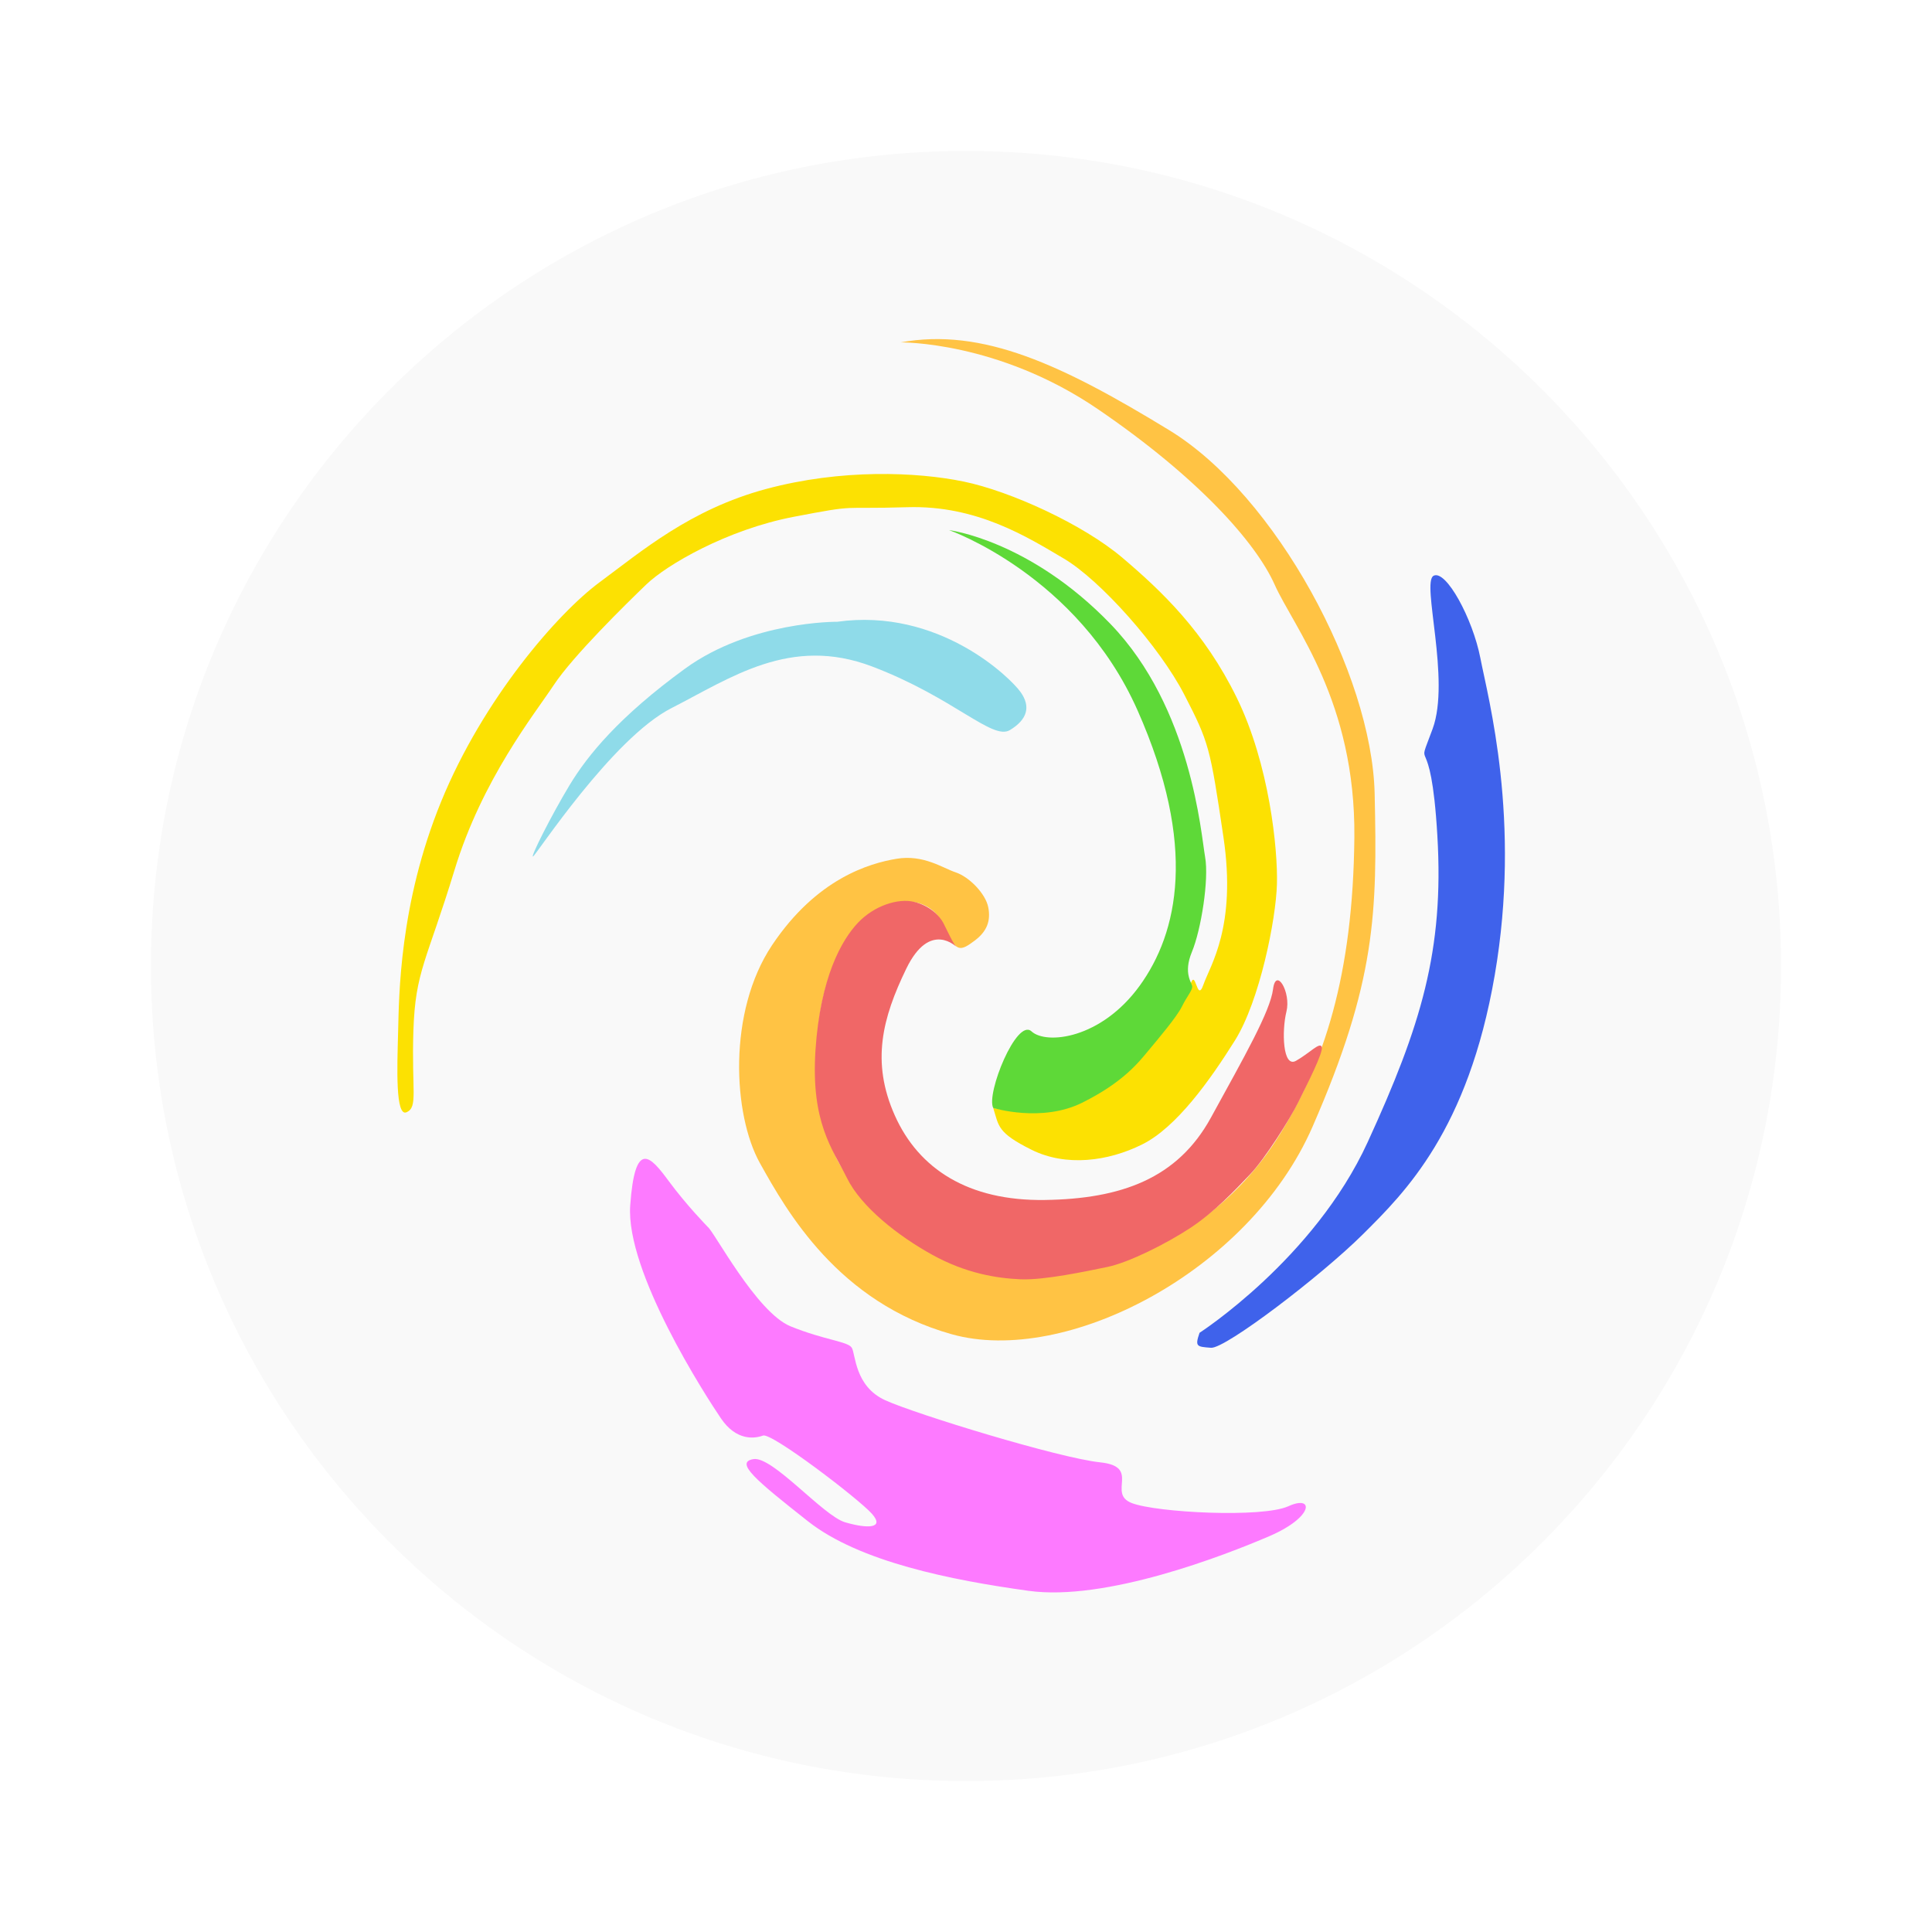
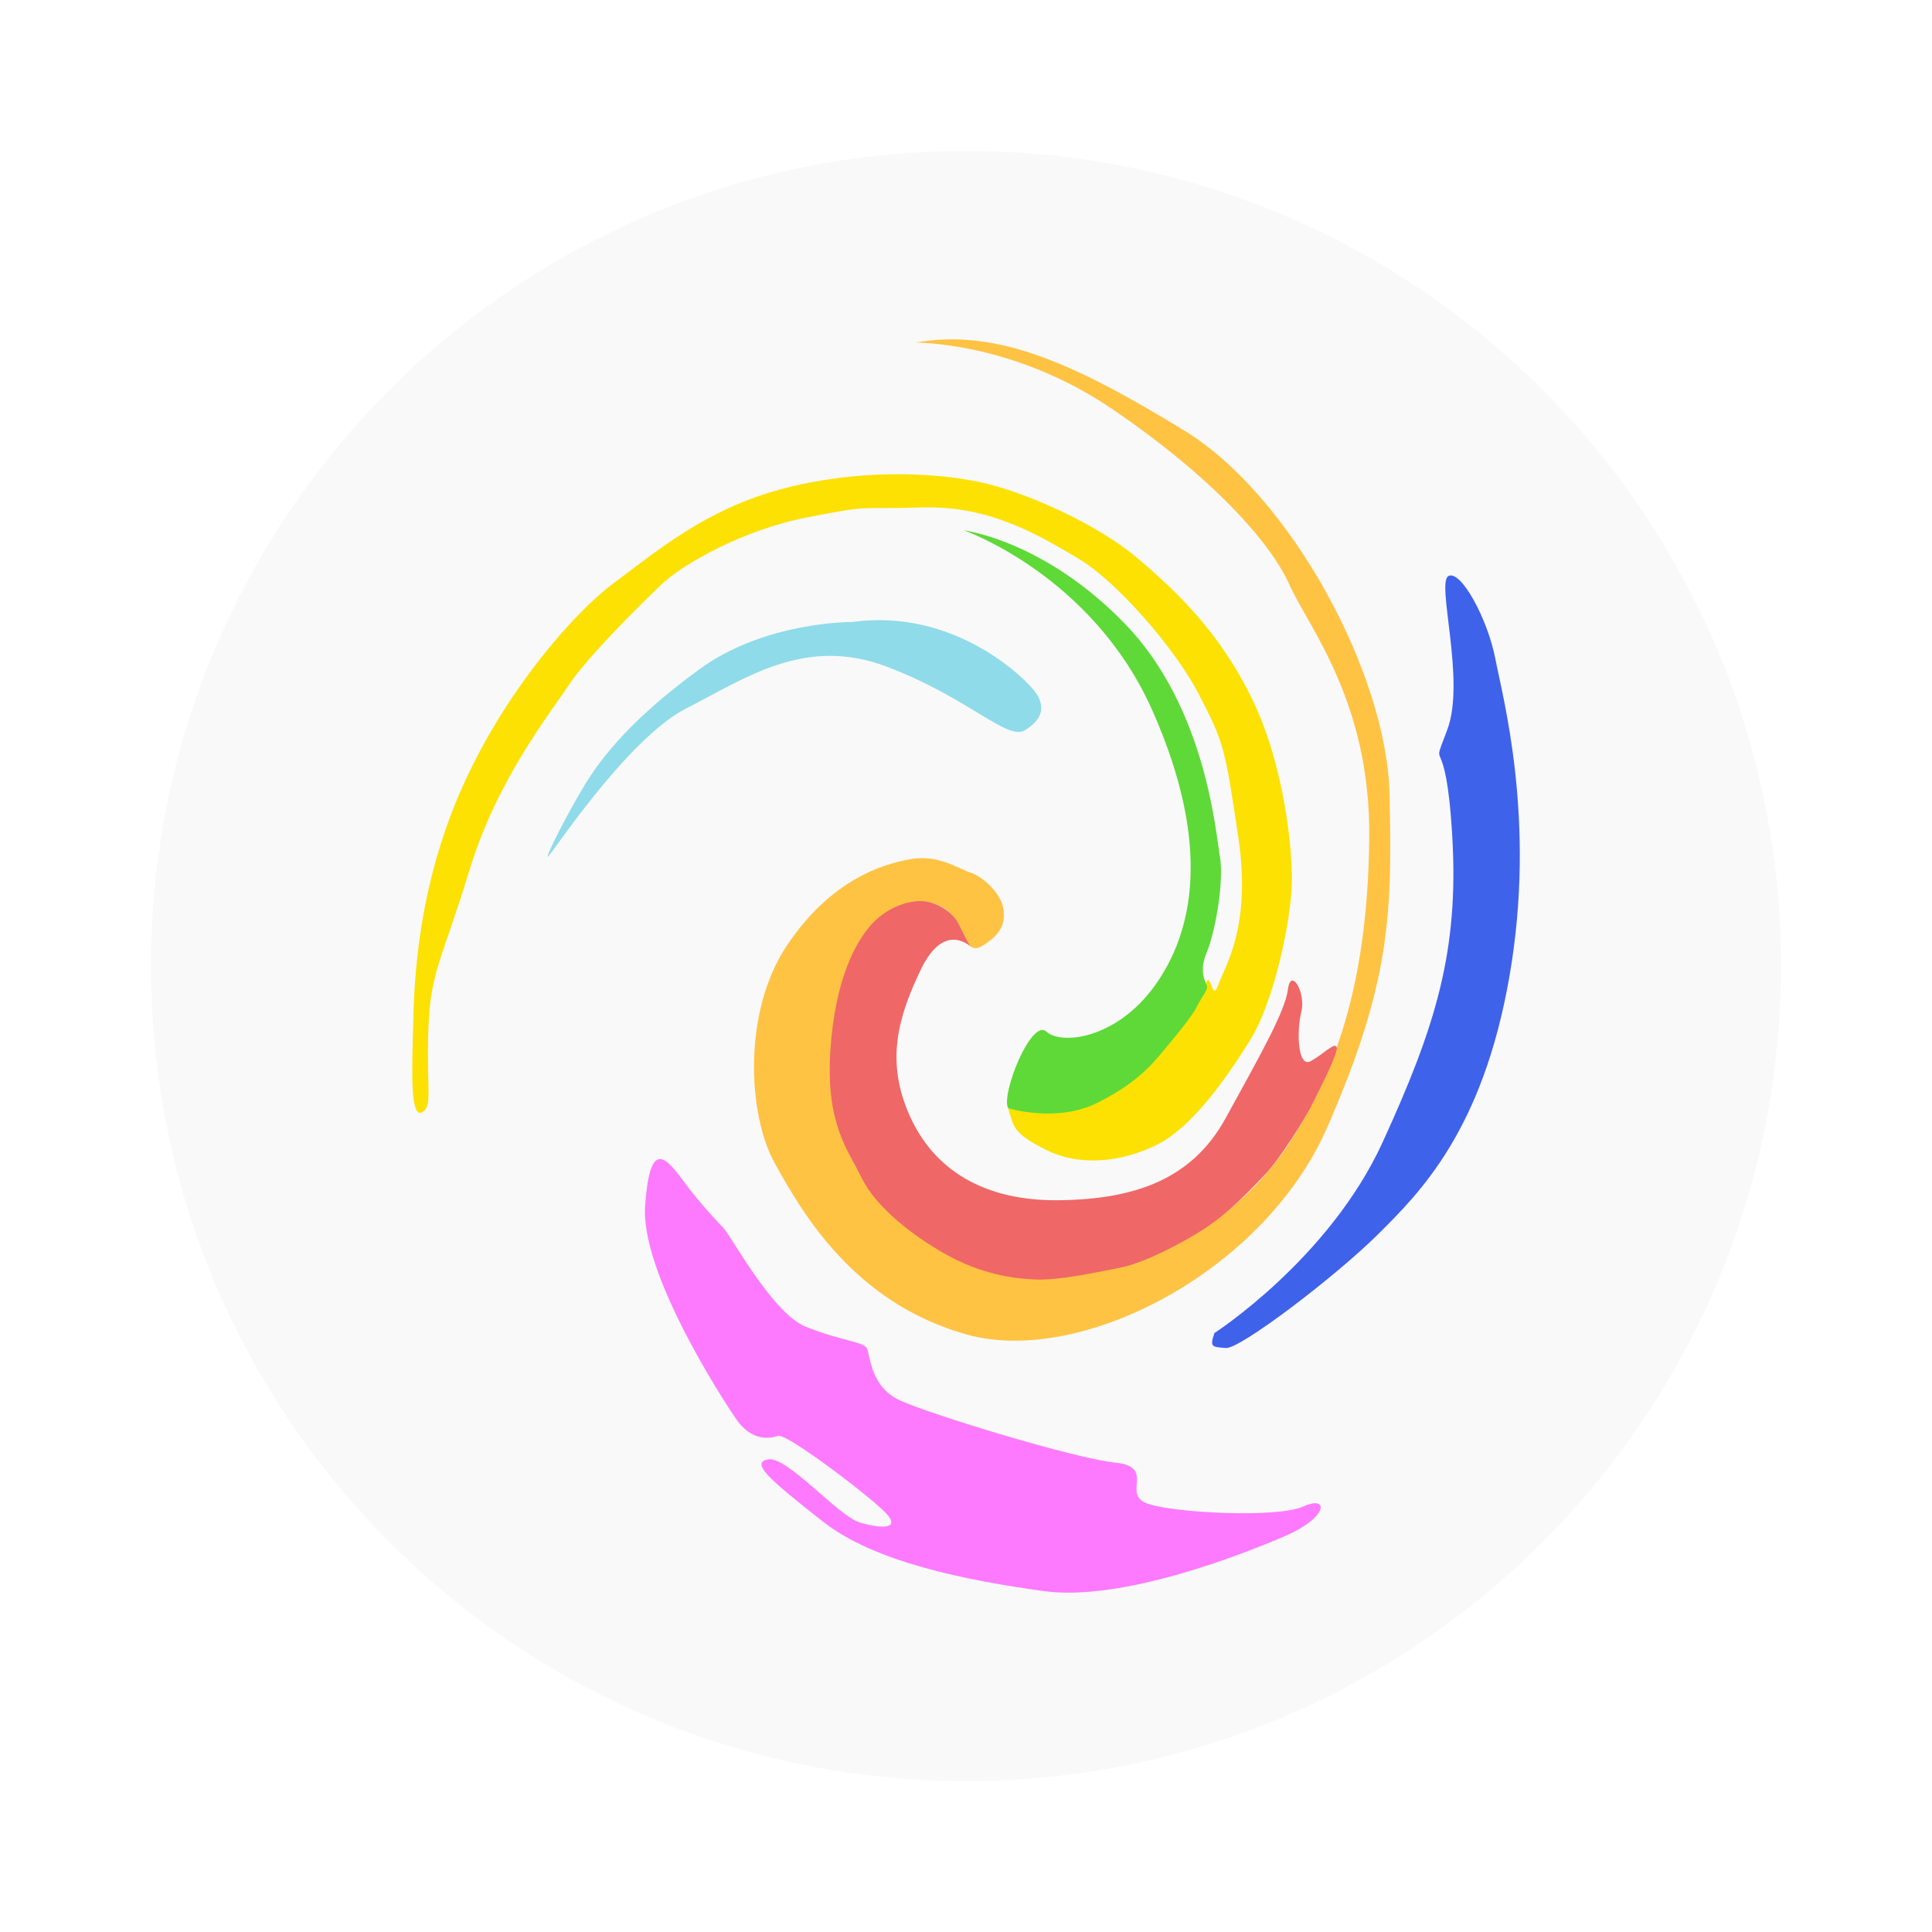
<svg xmlns="http://www.w3.org/2000/svg" width="64" height="64" version="1.1" id="svg489">
  <defs id="defs493" />
  <circle cx="32" cy="32" r="27" fill="#3de365" id="circle483" style="fill:#f9f9f9" />
-   <path id="path1002" d="m 29.828,11.342 c 0,0 3.222,-0.05 6.534,2.207 3.312,2.257 5.236,4.414 5.863,5.819 0.627,1.405 2.685,3.863 2.64,8.377 -0.045,4.515 -0.985,7.524 -2.596,10.033 -1.611,2.508 -4.52,4.414 -8.011,4.515 -3.491,0.1 -5.728,-2.408 -6.489,-3.812 -0.761,-1.405 -1.074,-4.414 -0.134,-6.571 0.94,-2.157 2.417,-2.157 2.909,-1.956 0.492,0.201 0.627,0.502 0.895,1.053 0.268,0.552 0.448,0.451 0.85,0.151 0.403,-0.301 0.537,-0.652 0.448,-1.104 -0.089,-0.451 -0.627,-1.003 -1.074,-1.154 -0.448,-0.15 -1.074,-0.602 -1.969,-0.451 -0.895,0.15 -2.64,0.652 -4.117,2.859 -1.477,2.207 -1.298,5.618 -0.403,7.223 0.895,1.605 2.596,4.615 6.355,5.668 3.759,1.053 9.845,-2.057 11.949,-6.872 2.103,-4.816 2.148,-7.073 2.059,-11.036 -0.089,-3.963 -3.267,-9.882 -6.802,-12.039 -3.535,-2.157 -6.176,-3.411 -8.906,-2.909 z" style="fill:#ffc344;fill-opacity:1;stroke:none;stroke-width:0.094px;stroke-linecap:butt;stroke-linejoin:miter;stroke-opacity:1" />
-   <path id="path1012" d="m 31.698,31.381 c 0,0 -0.886,-0.922 -1.677,0.709 -0.791,1.632 -1.171,3.086 -0.38,4.859 0.791,1.774 2.437,2.838 4.968,2.802 2.532,-0.036 4.399,-0.709 5.506,-2.731 1.108,-2.022 1.962,-3.512 2.057,-4.256 0.095,-0.745 0.601,0.106 0.443,0.745 -0.158,0.638 -0.126,1.88 0.316,1.632 0.443,-0.248 0.791,-0.638 0.854,-0.461 0.063,0.177 -0.506,1.277 -0.775,1.827 -0.269,0.55 -1.108,1.88 -1.598,2.394 -0.49,0.514 -1.171,1.241 -1.978,1.774 -0.807,0.532 -2.057,1.153 -2.753,1.295 -0.696,0.142 -2.089,0.443 -2.88,0.408 -0.791,-0.035 -1.804,-0.195 -2.927,-0.816 -1.123,-0.621 -2.342,-1.578 -2.816,-2.536 -0.475,-0.958 -1.202,-1.827 -1.044,-4.239 0.158,-2.412 0.87,-3.653 1.408,-4.221 0.538,-0.568 1.329,-0.816 1.851,-0.692 0.522,0.124 0.854,0.461 0.981,0.709 0.127,0.248 0.332,0.709 0.443,0.798 z" style="fill:#f06767;fill-opacity:1;stroke:none;stroke-width:0.094px;stroke-linecap:butt;stroke-linejoin:miter;stroke-opacity:1" />
-   <path id="path1014" d="m 39.736,44.151 c 0,0 3.797,-2.447 5.569,-6.314 1.772,-3.866 2.532,-6.349 2.31,-10.145 -0.221,-3.795 -0.759,-1.915 -0.158,-3.547 0.601,-1.632 -0.38,-4.859 0.032,-5.072 0.411,-0.213 1.297,1.419 1.551,2.731 0.253,1.312 1.361,5.356 0.475,10.499 -0.886,5.143 -2.975,7.201 -4.367,8.584 -1.392,1.383 -4.557,3.795 -5.031,3.76 -0.475,-0.036 -0.538,-0.036 -0.38,-0.497 z" style="fill:#3f62eb;fill-opacity:1;stroke:none;stroke-width:0.094px;stroke-linecap:butt;stroke-linejoin:miter;stroke-opacity:1" />
-   <path id="path1016" d="m 32.901,36.702 c 0,0 2.025,0.497 3.576,-0.568 1.551,-1.064 2.753,-2.802 2.943,-3.476 0.19,-0.674 0.221,0.603 0.443,-0.035 0.221,-0.638 1.108,-1.915 0.665,-4.895 -0.443,-2.98 -0.475,-3.121 -1.297,-4.718 -0.823,-1.596 -2.785,-3.795 -3.987,-4.505 -1.202,-0.709 -2.88,-1.774 -5.19,-1.703 -2.31,0.071 -1.551,-0.106 -3.766,0.319 -2.215,0.426 -4.209,1.596 -4.873,2.235 -0.665,0.638 -2.437,2.377 -3.069,3.334 -0.633,0.958 -2.373,3.121 -3.291,6.136 -0.918,3.015 -1.297,3.334 -1.361,5.321 -0.063,1.986 0.158,2.518 -0.221,2.696 -0.38,0.177 -0.316,-1.49 -0.285,-2.66 0.032,-1.171 0.032,-4.221 1.424,-7.626 1.392,-3.405 3.861,-6.243 5.253,-7.271 1.392,-1.029 3.006,-2.412 5.506,-3.086 2.5,-0.674 5,-0.568 6.55,-0.248 1.551,0.319 3.956,1.419 5.253,2.518 1.297,1.1 2.721,2.447 3.797,4.647 1.076,2.199 1.361,5.001 1.329,6.172 -0.032,1.171 -0.57,3.866 -1.392,5.179 -0.823,1.312 -1.93,2.873 -3.069,3.441 -1.139,0.568 -2.532,0.745 -3.671,0.177 -1.139,-0.568 -1.076,-0.78 -1.266,-1.383 z" style="fill:#fce102;fill-opacity:1;stroke:none;stroke-width:0.094px;stroke-linecap:butt;stroke-linejoin:miter;stroke-opacity:1" />
-   <path id="path1018" d="m 32.901,36.702 c 0,0 1.604,0.499 2.957,-0.178 1.354,-0.677 1.857,-1.329 2.182,-1.718 0.324,-0.389 0.94,-1.116 1.108,-1.455 0.168,-0.339 0.347,-0.539 0.347,-0.665 0,-0.125 -0.313,-0.426 -0.011,-1.154 0.302,-0.727 0.571,-2.395 0.436,-3.148 -0.134,-0.752 -0.448,-4.929 -3.133,-7.713 -2.685,-2.784 -5.348,-3.11 -5.348,-3.11 0,0 4.251,1.48 6.243,5.969 1.991,4.49 1.343,7.374 0.067,9.13 -1.275,1.756 -3.088,1.956 -3.58,1.505 -0.492,-0.451 -1.507,2.062 -1.268,2.536 z" style="fill:#5ed938;fill-opacity:1;stroke:none;stroke-width:0.094px;stroke-linecap:butt;stroke-linejoin:miter;stroke-opacity:1" />
-   <path id="path1020" d="m 27.725,20.597 c 0,0 -2.864,-0.025 -5.035,1.555 -2.17,1.58 -3.222,2.859 -3.826,3.863 -0.604,1.003 -1.298,2.383 -1.208,2.358 0.089,-0.025 2.618,-3.913 4.587,-4.916 1.969,-1.003 3.938,-2.408 6.646,-1.379 2.707,1.028 3.983,2.458 4.565,2.107 0.582,-0.351 0.694,-0.778 0.358,-1.254 -0.336,-0.477 -2.708,-2.809 -6.086,-2.333 z" style="fill:#8fdbe9;fill-opacity:1;stroke:none;stroke-width:0.094px;stroke-linecap:butt;stroke-linejoin:miter;stroke-opacity:1" />
-   <path id="path1022" d="m 23.439,40.639 c 0.19,0.106 1.614,2.838 2.753,3.299 1.139,0.461 1.899,0.497 2.025,0.709 0.127,0.213 0.095,1.277 1.108,1.738 1.013,0.461 5.759,1.915 7.12,2.057 1.361,0.142 0.221,1.029 1.044,1.348 0.823,0.319 4.335,0.497 5.19,0.106 0.854,-0.39 0.854,0.355 -0.633,0.993 -1.487,0.638 -5.411,2.164 -7.974,1.809 -2.563,-0.355 -5.601,-0.958 -7.31,-2.306 -1.709,-1.348 -2.437,-1.951 -1.804,-2.057 0.633,-0.106 2.31,1.88 3.038,2.093 0.728,0.213 1.329,0.213 0.886,-0.284 -0.443,-0.497 -3.323,-2.696 -3.607,-2.589 -0.285,0.106 -0.886,0.177 -1.392,-0.568 -0.506,-0.745 -3.164,-4.859 -3.006,-7.059 0.158,-2.199 0.665,-1.632 1.266,-0.816 0.601,0.816 1.297,1.525 1.297,1.525 z" style="fill:#fd7aff;fill-opacity:1;stroke:none;stroke-width:0.094px;stroke-linecap:butt;stroke-linejoin:miter;stroke-opacity:1" />
+   <g id="g11226" transform="translate(0.4929358,0.00824114)">
+     <path id="path1002" d="m 29.828,11.342 c 0,0 3.222,-0.05 6.534,2.207 3.312,2.257 5.236,4.414 5.863,5.819 0.627,1.405 2.685,3.863 2.64,8.377 -0.045,4.515 -0.985,7.524 -2.596,10.033 -1.611,2.508 -4.52,4.414 -8.011,4.515 -3.491,0.1 -5.728,-2.408 -6.489,-3.812 -0.761,-1.405 -1.074,-4.414 -0.134,-6.571 0.94,-2.157 2.417,-2.157 2.909,-1.956 0.492,0.201 0.627,0.502 0.895,1.053 0.268,0.552 0.448,0.451 0.85,0.151 0.403,-0.301 0.537,-0.652 0.448,-1.104 -0.089,-0.451 -0.627,-1.003 -1.074,-1.154 -0.448,-0.15 -1.074,-0.602 -1.969,-0.451 -0.895,0.15 -2.64,0.652 -4.117,2.859 -1.477,2.207 -1.298,5.618 -0.403,7.223 0.895,1.605 2.596,4.615 6.355,5.668 3.759,1.053 9.845,-2.057 11.949,-6.872 2.103,-4.816 2.148,-7.073 2.059,-11.036 -0.089,-3.963 -3.267,-9.882 -6.802,-12.039 -3.535,-2.157 -6.176,-3.411 -8.906,-2.909 z" style="fill:#ffc344;fill-opacity:1;stroke:none;stroke-width:0.094px;stroke-linecap:butt;stroke-linejoin:miter;stroke-opacity:1" />
+     <path id="path1012" d="m 31.698,31.381 c 0,0 -0.886,-0.922 -1.677,0.709 -0.791,1.632 -1.171,3.086 -0.38,4.859 0.791,1.774 2.437,2.838 4.968,2.802 2.532,-0.036 4.399,-0.709 5.506,-2.731 1.108,-2.022 1.962,-3.512 2.057,-4.256 0.095,-0.745 0.601,0.106 0.443,0.745 -0.158,0.638 -0.126,1.88 0.316,1.632 0.443,-0.248 0.791,-0.638 0.854,-0.461 0.063,0.177 -0.506,1.277 -0.775,1.827 -0.269,0.55 -1.108,1.88 -1.598,2.394 -0.49,0.514 -1.171,1.241 -1.978,1.774 -0.807,0.532 -2.057,1.153 -2.753,1.295 -0.696,0.142 -2.089,0.443 -2.88,0.408 -0.791,-0.035 -1.804,-0.195 -2.927,-0.816 -1.123,-0.621 -2.342,-1.578 -2.816,-2.536 -0.475,-0.958 -1.202,-1.827 -1.044,-4.239 0.158,-2.412 0.87,-3.653 1.408,-4.221 0.538,-0.568 1.329,-0.816 1.851,-0.692 0.522,0.124 0.854,0.461 0.981,0.709 0.127,0.248 0.332,0.709 0.443,0.798 z" style="fill:#f06767;fill-opacity:1;stroke:none;stroke-width:0.094px;stroke-linecap:butt;stroke-linejoin:miter;stroke-opacity:1" />
+     <path id="path1014" d="m 39.736,44.151 c 0,0 3.797,-2.447 5.569,-6.314 1.772,-3.866 2.532,-6.349 2.31,-10.145 -0.221,-3.795 -0.759,-1.915 -0.158,-3.547 0.601,-1.632 -0.38,-4.859 0.032,-5.072 0.411,-0.213 1.297,1.419 1.551,2.731 0.253,1.312 1.361,5.356 0.475,10.499 -0.886,5.143 -2.975,7.201 -4.367,8.584 -1.392,1.383 -4.557,3.795 -5.031,3.76 -0.475,-0.036 -0.538,-0.036 -0.38,-0.497 z" style="fill:#3f62eb;fill-opacity:1;stroke:none;stroke-width:0.094px;stroke-linecap:butt;stroke-linejoin:miter;stroke-opacity:1" />
+     <path id="path1016" d="m 32.901,36.702 c 0,0 2.025,0.497 3.576,-0.568 1.551,-1.064 2.753,-2.802 2.943,-3.476 0.19,-0.674 0.221,0.603 0.443,-0.035 0.221,-0.638 1.108,-1.915 0.665,-4.895 -0.443,-2.98 -0.475,-3.121 -1.297,-4.718 -0.823,-1.596 -2.785,-3.795 -3.987,-4.505 -1.202,-0.709 -2.88,-1.774 -5.19,-1.703 -2.31,0.071 -1.551,-0.106 -3.766,0.319 -2.215,0.426 -4.209,1.596 -4.873,2.235 -0.665,0.638 -2.437,2.377 -3.069,3.334 -0.633,0.958 -2.373,3.121 -3.291,6.136 -0.918,3.015 -1.297,3.334 -1.361,5.321 -0.063,1.986 0.158,2.518 -0.221,2.696 -0.38,0.177 -0.316,-1.49 -0.285,-2.66 0.032,-1.171 0.032,-4.221 1.424,-7.626 1.392,-3.405 3.861,-6.243 5.253,-7.271 1.392,-1.029 3.006,-2.412 5.506,-3.086 2.5,-0.674 5,-0.568 6.55,-0.248 1.551,0.319 3.956,1.419 5.253,2.518 1.297,1.1 2.721,2.447 3.797,4.647 1.076,2.199 1.361,5.001 1.329,6.172 -0.032,1.171 -0.57,3.866 -1.392,5.179 -0.823,1.312 -1.93,2.873 -3.069,3.441 -1.139,0.568 -2.532,0.745 -3.671,0.177 -1.139,-0.568 -1.076,-0.78 -1.266,-1.383 z" style="fill:#fce102;fill-opacity:1;stroke:none;stroke-width:0.094px;stroke-linecap:butt;stroke-linejoin:miter;stroke-opacity:1" />
+     <path id="path1018" d="m 32.901,36.702 c 0,0 1.604,0.499 2.957,-0.178 1.354,-0.677 1.857,-1.329 2.182,-1.718 0.324,-0.389 0.94,-1.116 1.108,-1.455 0.168,-0.339 0.347,-0.539 0.347,-0.665 0,-0.125 -0.313,-0.426 -0.011,-1.154 0.302,-0.727 0.571,-2.395 0.436,-3.148 -0.134,-0.752 -0.448,-4.929 -3.133,-7.713 -2.685,-2.784 -5.348,-3.11 -5.348,-3.11 0,0 4.251,1.48 6.243,5.969 1.991,4.49 1.343,7.374 0.067,9.13 -1.275,1.756 -3.088,1.956 -3.58,1.505 -0.492,-0.451 -1.507,2.062 -1.268,2.536 z" style="fill:#5ed938;fill-opacity:1;stroke:none;stroke-width:0.094px;stroke-linecap:butt;stroke-linejoin:miter;stroke-opacity:1" />
+     <path id="path1020" d="m 27.725,20.597 c 0,0 -2.864,-0.025 -5.035,1.555 -2.17,1.58 -3.222,2.859 -3.826,3.863 -0.604,1.003 -1.298,2.383 -1.208,2.358 0.089,-0.025 2.618,-3.913 4.587,-4.916 1.969,-1.003 3.938,-2.408 6.646,-1.379 2.707,1.028 3.983,2.458 4.565,2.107 0.582,-0.351 0.694,-0.778 0.358,-1.254 -0.336,-0.477 -2.708,-2.809 -6.086,-2.333 z" style="fill:#8fdbe9;fill-opacity:1;stroke:none;stroke-width:0.094px;stroke-linecap:butt;stroke-linejoin:miter;stroke-opacity:1" />
+     <path id="path1022" d="m 23.439,40.639 c 0.19,0.106 1.614,2.838 2.753,3.299 1.139,0.461 1.899,0.497 2.025,0.709 0.127,0.213 0.095,1.277 1.108,1.738 1.013,0.461 5.759,1.915 7.12,2.057 1.361,0.142 0.221,1.029 1.044,1.348 0.823,0.319 4.335,0.497 5.19,0.106 0.854,-0.39 0.854,0.355 -0.633,0.993 -1.487,0.638 -5.411,2.164 -7.974,1.809 -2.563,-0.355 -5.601,-0.958 -7.31,-2.306 -1.709,-1.348 -2.437,-1.951 -1.804,-2.057 0.633,-0.106 2.31,1.88 3.038,2.093 0.728,0.213 1.329,0.213 0.886,-0.284 -0.443,-0.497 -3.323,-2.696 -3.607,-2.589 -0.285,0.106 -0.886,0.177 -1.392,-0.568 -0.506,-0.745 -3.164,-4.859 -3.006,-7.059 0.158,-2.199 0.665,-1.632 1.266,-0.816 0.601,0.816 1.297,1.525 1.297,1.525 z" style="fill:#fd7aff;fill-opacity:1;stroke:none;stroke-width:0.094px;stroke-linecap:butt;stroke-linejoin:miter;stroke-opacity:1" />
+   </g>
</svg>
